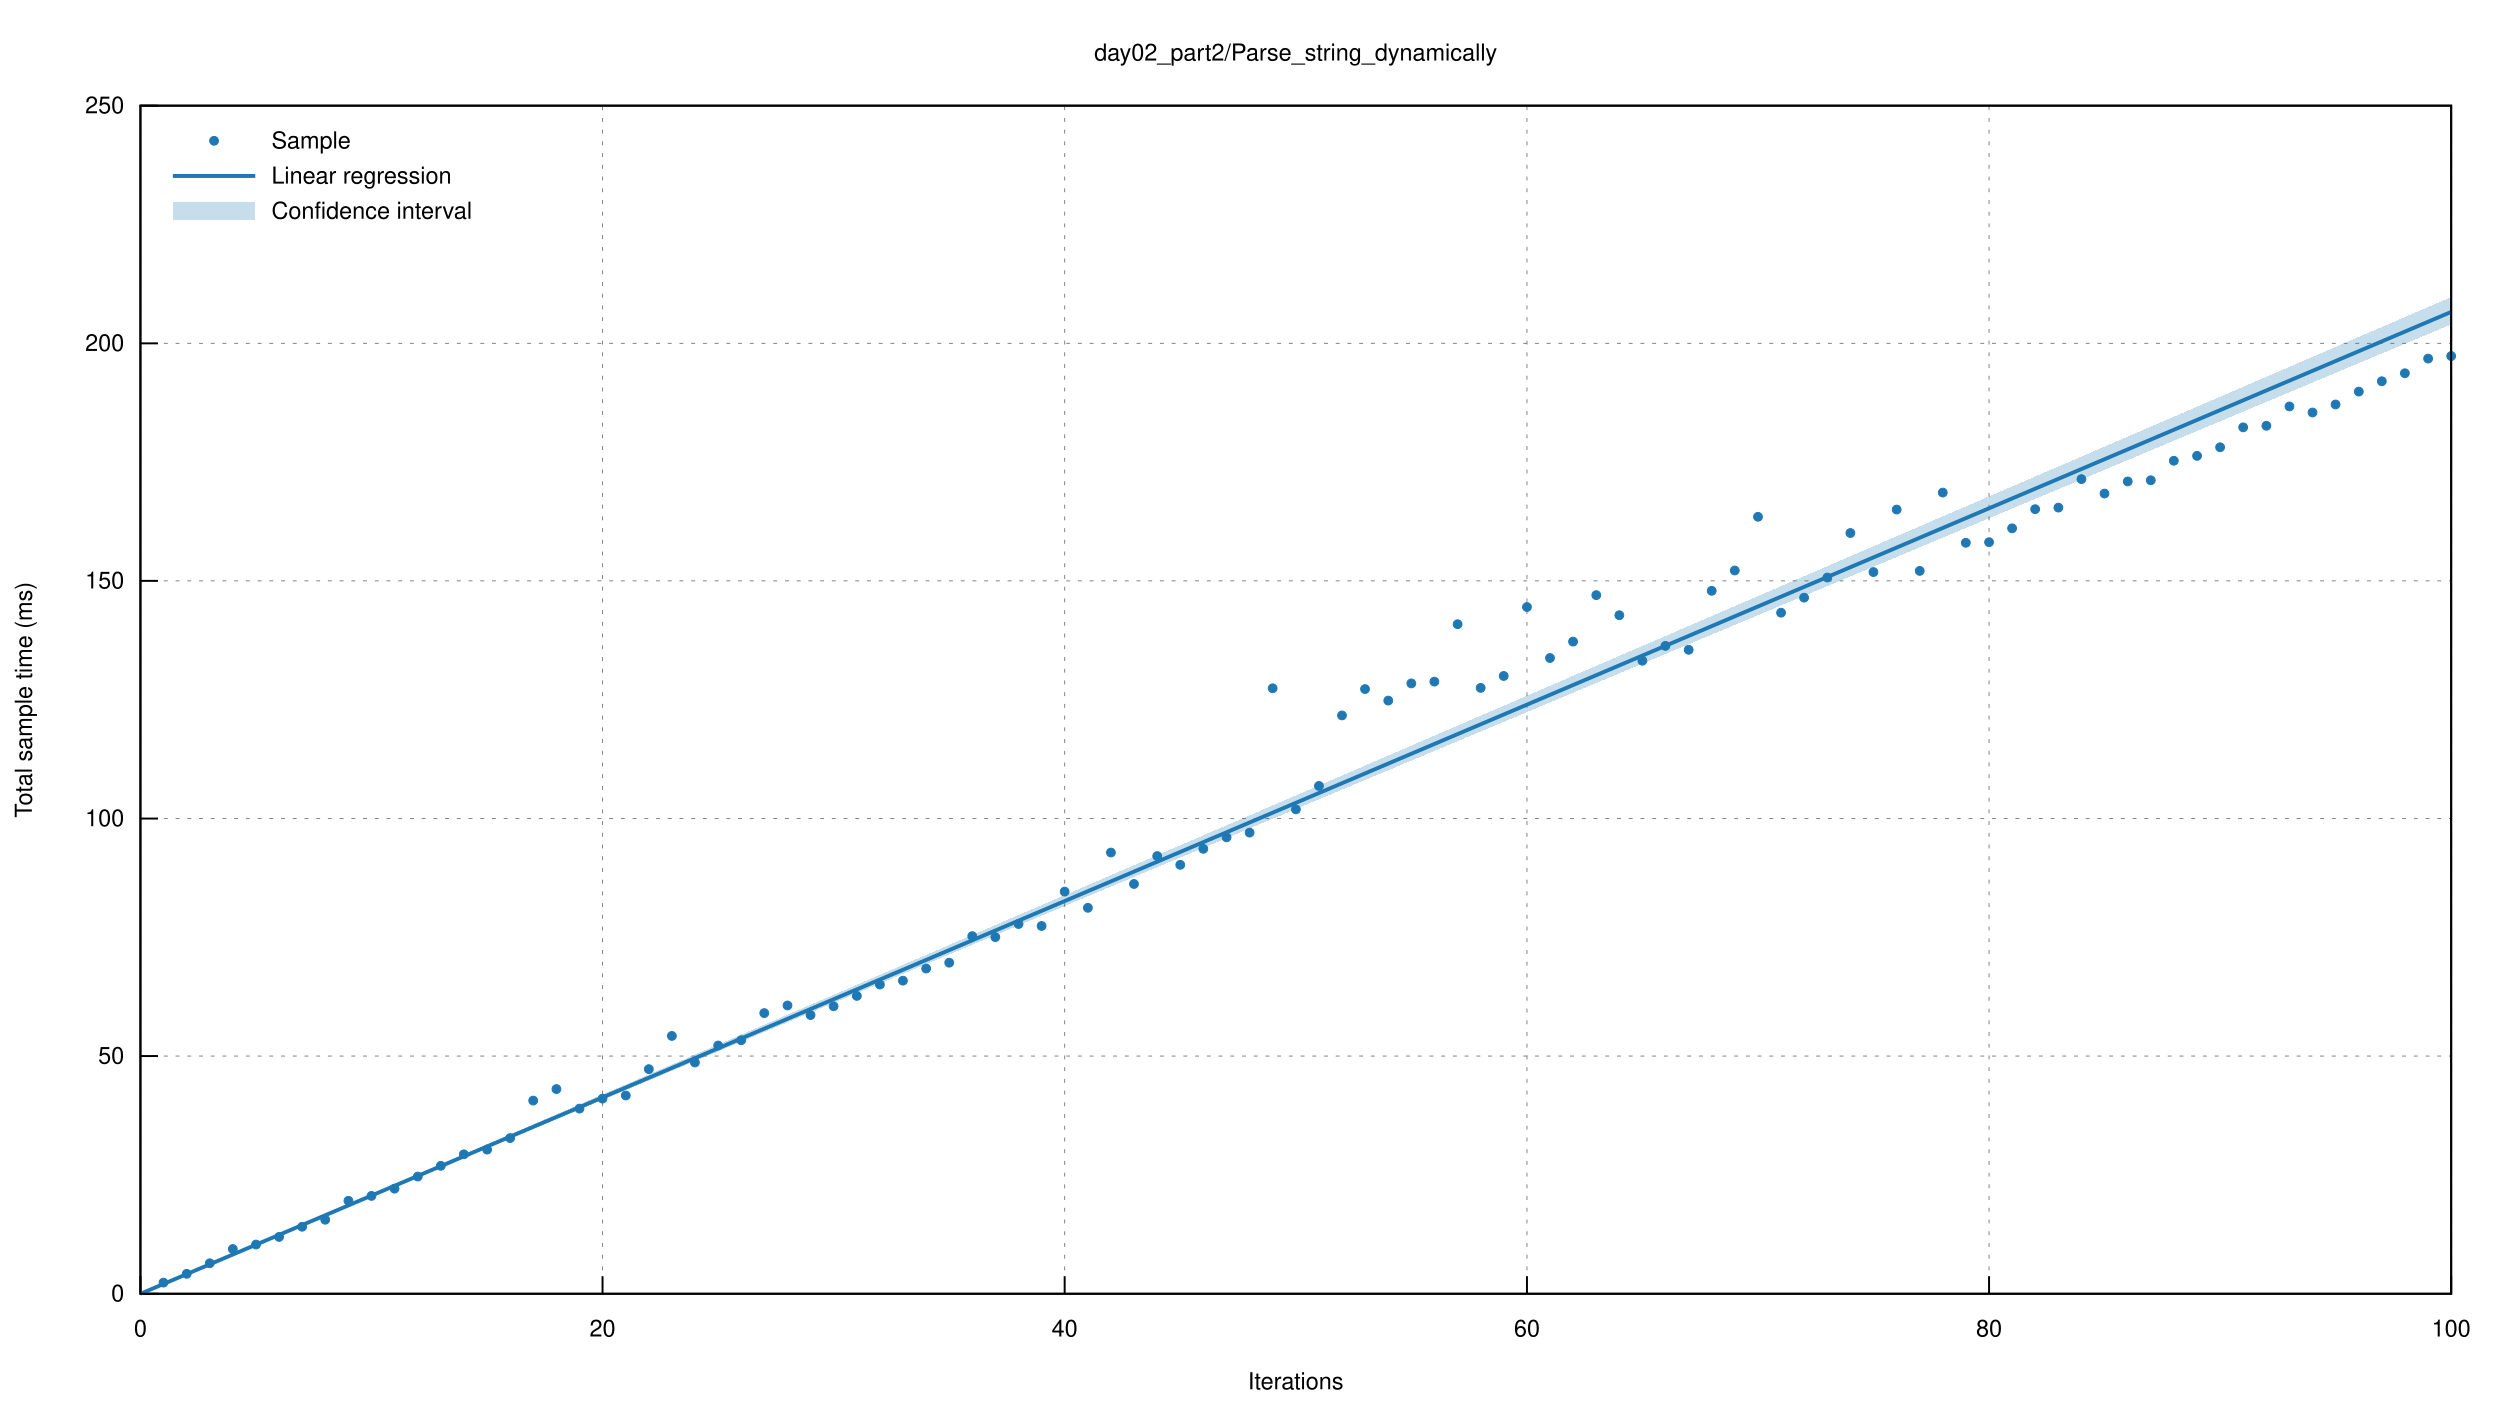
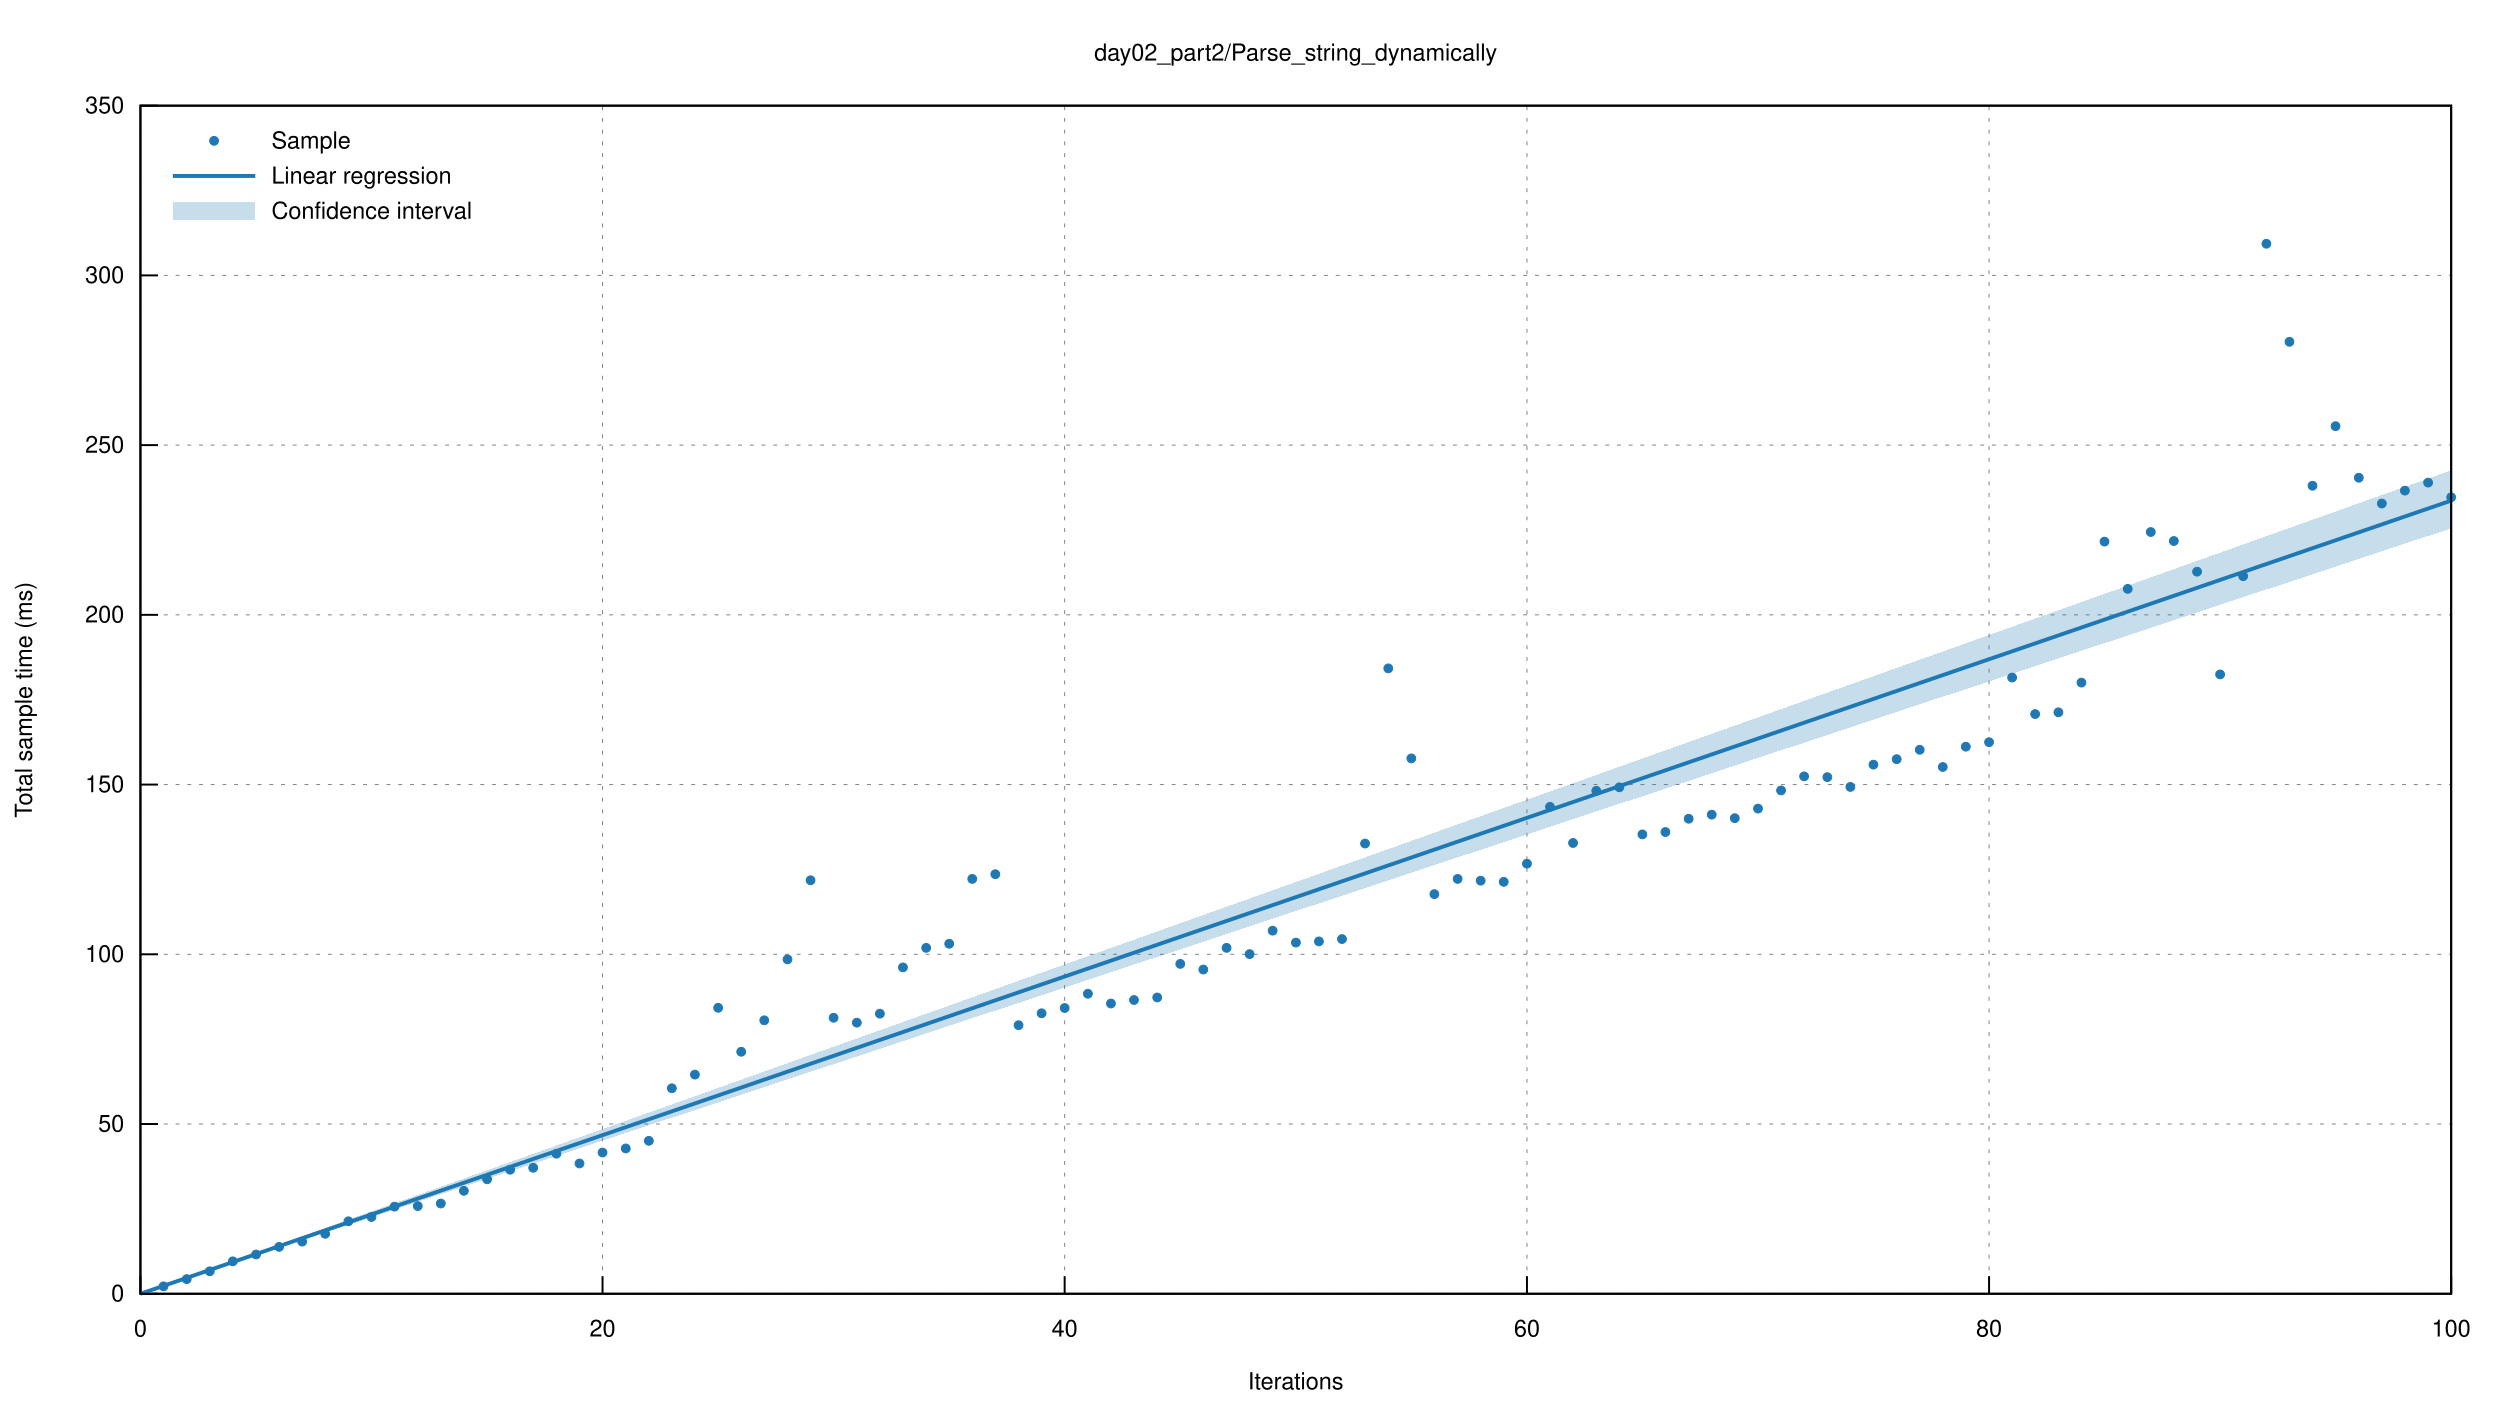
<svg xmlns="http://www.w3.org/2000/svg" xmlns:xlink="http://www.w3.org/1999/xlink" viewBox="0 0 1280 720">
  <g id="gnuplot_canvas">
    <rect x="0" y="0" width="1280" height="720" fill="none" />
    <defs>
      <circle id="gpDot" r="0.5" stroke-width="0.5" stroke="currentColor" />
      <path id="gpPt0" stroke-width="0.222" stroke="currentColor" d="M-1,0 h2 M0,-1 v2" />
      <path id="gpPt1" stroke-width="0.222" stroke="currentColor" d="M-1,-1 L1,1 M1,-1 L-1,1" />
      <path id="gpPt2" stroke-width="0.222" stroke="currentColor" d="M-1,0 L1,0 M0,-1 L0,1 M-1,-1 L1,1 M-1,1 L1,-1" />
      <rect id="gpPt3" stroke-width="0.222" stroke="currentColor" x="-1" y="-1" width="2" height="2" />
      <rect id="gpPt4" stroke-width="0.222" stroke="currentColor" fill="currentColor" x="-1" y="-1" width="2" height="2" />
      <circle id="gpPt5" stroke-width="0.222" stroke="currentColor" cx="0" cy="0" r="1" />
      <use xlink:href="#gpPt5" id="gpPt6" fill="currentColor" stroke="none" />
      <path id="gpPt7" stroke-width="0.222" stroke="currentColor" d="M0,-1.33 L-1.33,0.67 L1.33,0.67 z" />
      <use xlink:href="#gpPt7" id="gpPt8" fill="currentColor" stroke="none" />
      <use xlink:href="#gpPt7" id="gpPt9" stroke="currentColor" transform="rotate(180)" />
      <use xlink:href="#gpPt9" id="gpPt10" fill="currentColor" stroke="none" />
      <use xlink:href="#gpPt3" id="gpPt11" stroke="currentColor" transform="rotate(45)" />
      <use xlink:href="#gpPt11" id="gpPt12" fill="currentColor" stroke="none" />
      <path id="gpPt13" stroke-width="0.222" stroke="currentColor" d="M0,1.330 L1.265,0.411 L0.782,-1.067 L-0.782,-1.076 L-1.265,0.411 z" />
      <use xlink:href="#gpPt13" id="gpPt14" fill="currentColor" stroke="none" />
      <filter id="textbox" filterUnits="objectBoundingBox" x="0" y="0" height="1" width="1">
        <feFlood flood-color="white" flood-opacity="1" result="bgnd" />
        <feComposite in="SourceGraphic" in2="bgnd" operator="atop" />
      </filter>
      <filter id="greybox" filterUnits="objectBoundingBox" x="0" y="0" height="1" width="1">
        <feFlood flood-color="lightgrey" flood-opacity="1" result="grey" />
        <feComposite in="SourceGraphic" in2="grey" operator="atop" />
      </filter>
    </defs>
    <g fill="none" color="white" stroke="currentColor" stroke-width="1.00" stroke-linecap="butt" stroke-linejoin="miter">
</g>
    <g fill="none" color="black" stroke="currentColor" stroke-width="1.00" stroke-linecap="butt" stroke-linejoin="miter">
</g>
    <g fill="none" color="black" stroke="black" stroke-width="0.50" stroke-linecap="butt" stroke-linejoin="miter">
</g>
    <g fill="none" color="gray" stroke="currentColor" stroke-width="0.50" stroke-linecap="butt" stroke-linejoin="miter">
      <path stroke="gray" stroke-dasharray="2,4" class="gridline" d="M71.9,662.4 L1255.0,662.4  " />
    </g>
    <g fill="none" color="gray" stroke="gray" stroke-width="1.00" stroke-linecap="butt" stroke-linejoin="miter">
</g>
    <g fill="none" color="black" stroke="currentColor" stroke-width="1.00" stroke-linecap="butt" stroke-linejoin="miter">
      <path stroke="black" d="M71.9,662.4 L80.9,662.4  " />
      <g transform="translate(63.6,666.3)" stroke="none" fill="black" font-family="Helvetica" font-size="12.00" text-anchor="end">
        <text>
          <tspan font-family="Helvetica"> 0</tspan>
        </text>
      </g>
    </g>
    <g fill="none" color="black" stroke="currentColor" stroke-width="1.00" stroke-linecap="butt" stroke-linejoin="miter">
</g>
    <g fill="none" color="black" stroke="black" stroke-width="0.50" stroke-linecap="butt" stroke-linejoin="miter">
</g>
    <g fill="none" color="gray" stroke="currentColor" stroke-width="0.50" stroke-linecap="butt" stroke-linejoin="miter">
-       <path stroke="gray" stroke-dasharray="2,4" class="gridline" d="M71.9,540.7 L1255.0,540.7  " />
-     </g>
-     <g fill="none" color="gray" stroke="gray" stroke-width="1.00" stroke-linecap="butt" stroke-linejoin="miter">
- </g>
-     <g fill="none" color="black" stroke="currentColor" stroke-width="1.00" stroke-linecap="butt" stroke-linejoin="miter">
-       <path stroke="black" d="M71.9,540.7 L80.9,540.7  " />
-       <g transform="translate(63.6,544.6)" stroke="none" fill="black" font-family="Helvetica" font-size="12.00" text-anchor="end">
+       <path stroke="gray" stroke-dasharray="2,4" class="gridline" d="M71.9,575.5 L1255.0,575.5  " />
+     </g>
+     <g fill="none" color="gray" stroke="gray" stroke-width="1.00" stroke-linecap="butt" stroke-linejoin="miter">
+ </g>
+     <g fill="none" color="black" stroke="currentColor" stroke-width="1.00" stroke-linecap="butt" stroke-linejoin="miter">
+       <path stroke="black" d="M71.9,575.5 L80.9,575.5  " />
+       <g transform="translate(63.6,579.4)" stroke="none" fill="black" font-family="Helvetica" font-size="12.00" text-anchor="end">
        <text>
          <tspan font-family="Helvetica"> 50</tspan>
        </text>
      </g>
    </g>
    <g fill="none" color="black" stroke="currentColor" stroke-width="1.00" stroke-linecap="butt" stroke-linejoin="miter">
</g>
    <g fill="none" color="black" stroke="black" stroke-width="0.50" stroke-linecap="butt" stroke-linejoin="miter">
</g>
    <g fill="none" color="gray" stroke="currentColor" stroke-width="0.50" stroke-linecap="butt" stroke-linejoin="miter">
-       <path stroke="gray" stroke-dasharray="2,4" class="gridline" d="M71.9,419.1 L1255.0,419.1  " />
-     </g>
-     <g fill="none" color="gray" stroke="gray" stroke-width="1.00" stroke-linecap="butt" stroke-linejoin="miter">
- </g>
-     <g fill="none" color="black" stroke="currentColor" stroke-width="1.00" stroke-linecap="butt" stroke-linejoin="miter">
-       <path stroke="black" d="M71.9,419.1 L80.9,419.1  " />
-       <g transform="translate(63.6,423.0)" stroke="none" fill="black" font-family="Helvetica" font-size="12.00" text-anchor="end">
+       <path stroke="gray" stroke-dasharray="2,4" class="gridline" d="M71.9,488.6 L1255.0,488.6  " />
+     </g>
+     <g fill="none" color="gray" stroke="gray" stroke-width="1.00" stroke-linecap="butt" stroke-linejoin="miter">
+ </g>
+     <g fill="none" color="black" stroke="currentColor" stroke-width="1.00" stroke-linecap="butt" stroke-linejoin="miter">
+       <path stroke="black" d="M71.9,488.6 L80.9,488.6  " />
+       <g transform="translate(63.6,492.5)" stroke="none" fill="black" font-family="Helvetica" font-size="12.00" text-anchor="end">
        <text>
          <tspan font-family="Helvetica"> 100</tspan>
        </text>
      </g>
    </g>
    <g fill="none" color="black" stroke="currentColor" stroke-width="1.00" stroke-linecap="butt" stroke-linejoin="miter">
</g>
    <g fill="none" color="black" stroke="black" stroke-width="0.50" stroke-linecap="butt" stroke-linejoin="miter">
</g>
    <g fill="none" color="gray" stroke="currentColor" stroke-width="0.50" stroke-linecap="butt" stroke-linejoin="miter">
-       <path stroke="gray" stroke-dasharray="2,4" class="gridline" d="M71.9,297.4 L1255.0,297.4  " />
-     </g>
-     <g fill="none" color="gray" stroke="gray" stroke-width="1.00" stroke-linecap="butt" stroke-linejoin="miter">
- </g>
-     <g fill="none" color="black" stroke="currentColor" stroke-width="1.00" stroke-linecap="butt" stroke-linejoin="miter">
-       <path stroke="black" d="M71.9,297.4 L80.9,297.4  " />
-       <g transform="translate(63.6,301.3)" stroke="none" fill="black" font-family="Helvetica" font-size="12.00" text-anchor="end">
+       <path stroke="gray" stroke-dasharray="2,4" class="gridline" d="M71.9,401.7 L1255.0,401.7  " />
+     </g>
+     <g fill="none" color="gray" stroke="gray" stroke-width="1.00" stroke-linecap="butt" stroke-linejoin="miter">
+ </g>
+     <g fill="none" color="black" stroke="currentColor" stroke-width="1.00" stroke-linecap="butt" stroke-linejoin="miter">
+       <path stroke="black" d="M71.9,401.7 L80.9,401.7  " />
+       <g transform="translate(63.6,405.6)" stroke="none" fill="black" font-family="Helvetica" font-size="12.00" text-anchor="end">
        <text>
          <tspan font-family="Helvetica"> 150</tspan>
        </text>
      </g>
    </g>
    <g fill="none" color="black" stroke="currentColor" stroke-width="1.00" stroke-linecap="butt" stroke-linejoin="miter">
</g>
    <g fill="none" color="black" stroke="black" stroke-width="0.50" stroke-linecap="butt" stroke-linejoin="miter">
</g>
    <g fill="none" color="gray" stroke="currentColor" stroke-width="0.50" stroke-linecap="butt" stroke-linejoin="miter">
-       <path stroke="gray" stroke-dasharray="2,4" class="gridline" d="M71.9,175.8 L1255.0,175.8  " />
-     </g>
-     <g fill="none" color="gray" stroke="gray" stroke-width="1.00" stroke-linecap="butt" stroke-linejoin="miter">
- </g>
-     <g fill="none" color="black" stroke="currentColor" stroke-width="1.00" stroke-linecap="butt" stroke-linejoin="miter">
-       <path stroke="black" d="M71.9,175.8 L80.9,175.8  " />
-       <g transform="translate(63.6,179.7)" stroke="none" fill="black" font-family="Helvetica" font-size="12.00" text-anchor="end">
+       <path stroke="gray" stroke-dasharray="2,4" class="gridline" d="M71.9,314.8 L1255.0,314.8  " />
+     </g>
+     <g fill="none" color="gray" stroke="gray" stroke-width="1.00" stroke-linecap="butt" stroke-linejoin="miter">
+ </g>
+     <g fill="none" color="black" stroke="currentColor" stroke-width="1.00" stroke-linecap="butt" stroke-linejoin="miter">
+       <path stroke="black" d="M71.9,314.8 L80.9,314.8  " />
+       <g transform="translate(63.6,318.7)" stroke="none" fill="black" font-family="Helvetica" font-size="12.00" text-anchor="end">
        <text>
          <tspan font-family="Helvetica"> 200</tspan>
+         </text>
+       </g>
+     </g>
+     <g fill="none" color="black" stroke="currentColor" stroke-width="1.00" stroke-linecap="butt" stroke-linejoin="miter">
+ </g>
+     <g fill="none" color="black" stroke="black" stroke-width="0.50" stroke-linecap="butt" stroke-linejoin="miter">
+ </g>
+     <g fill="none" color="gray" stroke="currentColor" stroke-width="0.50" stroke-linecap="butt" stroke-linejoin="miter">
+       <path stroke="gray" stroke-dasharray="2,4" class="gridline" d="M71.9,227.9 L1255.0,227.9  " />
+     </g>
+     <g fill="none" color="gray" stroke="gray" stroke-width="1.00" stroke-linecap="butt" stroke-linejoin="miter">
+ </g>
+     <g fill="none" color="black" stroke="currentColor" stroke-width="1.00" stroke-linecap="butt" stroke-linejoin="miter">
+       <path stroke="black" d="M71.9,227.9 L80.9,227.9  " />
+       <g transform="translate(63.6,231.8)" stroke="none" fill="black" font-family="Helvetica" font-size="12.00" text-anchor="end">
+         <text>
+           <tspan font-family="Helvetica"> 250</tspan>
+         </text>
+       </g>
+     </g>
+     <g fill="none" color="black" stroke="currentColor" stroke-width="1.00" stroke-linecap="butt" stroke-linejoin="miter">
+ </g>
+     <g fill="none" color="black" stroke="black" stroke-width="0.50" stroke-linecap="butt" stroke-linejoin="miter">
+ </g>
+     <g fill="none" color="gray" stroke="currentColor" stroke-width="0.50" stroke-linecap="butt" stroke-linejoin="miter">
+       <path stroke="gray" stroke-dasharray="2,4" class="gridline" d="M71.9,141.0 L1255.0,141.0  " />
+     </g>
+     <g fill="none" color="gray" stroke="gray" stroke-width="1.00" stroke-linecap="butt" stroke-linejoin="miter">
+ </g>
+     <g fill="none" color="black" stroke="currentColor" stroke-width="1.00" stroke-linecap="butt" stroke-linejoin="miter">
+       <path stroke="black" d="M71.9,141.0 L80.9,141.0  " />
+       <g transform="translate(63.6,144.9)" stroke="none" fill="black" font-family="Helvetica" font-size="12.00" text-anchor="end">
+         <text>
+           <tspan font-family="Helvetica"> 300</tspan>
        </text>
      </g>
    </g>
    <g fill="none" color="black" stroke="currentColor" stroke-width="1.00" stroke-linecap="butt" stroke-linejoin="miter">
</g>
    <g fill="none" color="black" stroke="black" stroke-width="0.50" stroke-linecap="butt" stroke-linejoin="miter">
</g>
    <g fill="none" color="gray" stroke="currentColor" stroke-width="0.50" stroke-linecap="butt" stroke-linejoin="miter">
      <path stroke="gray" stroke-dasharray="2,4" class="gridline" d="M71.9,54.1 L1255.0,54.1  " />
    </g>
    <g fill="none" color="gray" stroke="gray" stroke-width="1.00" stroke-linecap="butt" stroke-linejoin="miter">
</g>
    <g fill="none" color="black" stroke="currentColor" stroke-width="1.00" stroke-linecap="butt" stroke-linejoin="miter">
      <path stroke="black" d="M71.9,54.1 L80.9,54.1  " />
      <g transform="translate(63.6,58.0)" stroke="none" fill="black" font-family="Helvetica" font-size="12.00" text-anchor="end">
        <text>
-           <tspan font-family="Helvetica"> 250</tspan>
+           <tspan font-family="Helvetica"> 350</tspan>
        </text>
      </g>
    </g>
    <g fill="none" color="black" stroke="currentColor" stroke-width="1.00" stroke-linecap="butt" stroke-linejoin="miter">
</g>
    <g fill="none" color="black" stroke="black" stroke-width="0.50" stroke-linecap="butt" stroke-linejoin="miter">
</g>
    <g fill="none" color="gray" stroke="currentColor" stroke-width="0.50" stroke-linecap="butt" stroke-linejoin="miter">
      <path stroke="gray" stroke-dasharray="2,4" class="gridline" d="M71.9,662.4 L71.9,54.1  " />
    </g>
    <g fill="none" color="gray" stroke="gray" stroke-width="1.00" stroke-linecap="butt" stroke-linejoin="miter">
</g>
    <g fill="none" color="black" stroke="currentColor" stroke-width="1.00" stroke-linecap="butt" stroke-linejoin="miter">
      <path stroke="black" d="M71.9,662.4 L71.9,653.4  " />
      <g transform="translate(71.9,684.3)" stroke="none" fill="black" font-family="Helvetica" font-size="12.00" text-anchor="middle">
        <text>
          <tspan font-family="Helvetica"> 0</tspan>
        </text>
      </g>
    </g>
    <g fill="none" color="black" stroke="currentColor" stroke-width="1.00" stroke-linecap="butt" stroke-linejoin="miter">
</g>
    <g fill="none" color="black" stroke="black" stroke-width="0.50" stroke-linecap="butt" stroke-linejoin="miter">
</g>
    <g fill="none" color="gray" stroke="currentColor" stroke-width="0.50" stroke-linecap="butt" stroke-linejoin="miter">
      <path stroke="gray" stroke-dasharray="2,4" class="gridline" d="M308.5,662.4 L308.5,54.1  " />
    </g>
    <g fill="none" color="gray" stroke="gray" stroke-width="1.00" stroke-linecap="butt" stroke-linejoin="miter">
</g>
    <g fill="none" color="black" stroke="currentColor" stroke-width="1.00" stroke-linecap="butt" stroke-linejoin="miter">
      <path stroke="black" d="M308.5,662.4 L308.5,653.4  " />
      <g transform="translate(308.5,684.3)" stroke="none" fill="black" font-family="Helvetica" font-size="12.00" text-anchor="middle">
        <text>
          <tspan font-family="Helvetica"> 20</tspan>
        </text>
      </g>
    </g>
    <g fill="none" color="black" stroke="currentColor" stroke-width="1.00" stroke-linecap="butt" stroke-linejoin="miter">
</g>
    <g fill="none" color="black" stroke="black" stroke-width="0.50" stroke-linecap="butt" stroke-linejoin="miter">
</g>
    <g fill="none" color="gray" stroke="currentColor" stroke-width="0.50" stroke-linecap="butt" stroke-linejoin="miter">
      <path stroke="gray" stroke-dasharray="2,4" class="gridline" d="M545.1,662.4 L545.1,54.1  " />
    </g>
    <g fill="none" color="gray" stroke="gray" stroke-width="1.00" stroke-linecap="butt" stroke-linejoin="miter">
</g>
    <g fill="none" color="black" stroke="currentColor" stroke-width="1.00" stroke-linecap="butt" stroke-linejoin="miter">
      <path stroke="black" d="M545.1,662.4 L545.1,653.4  " />
      <g transform="translate(545.1,684.3)" stroke="none" fill="black" font-family="Helvetica" font-size="12.00" text-anchor="middle">
        <text>
          <tspan font-family="Helvetica"> 40</tspan>
        </text>
      </g>
    </g>
    <g fill="none" color="black" stroke="currentColor" stroke-width="1.00" stroke-linecap="butt" stroke-linejoin="miter">
</g>
    <g fill="none" color="black" stroke="black" stroke-width="0.50" stroke-linecap="butt" stroke-linejoin="miter">
</g>
    <g fill="none" color="gray" stroke="currentColor" stroke-width="0.50" stroke-linecap="butt" stroke-linejoin="miter">
      <path stroke="gray" stroke-dasharray="2,4" class="gridline" d="M781.8,662.4 L781.8,54.1  " />
    </g>
    <g fill="none" color="gray" stroke="gray" stroke-width="1.00" stroke-linecap="butt" stroke-linejoin="miter">
</g>
    <g fill="none" color="black" stroke="currentColor" stroke-width="1.00" stroke-linecap="butt" stroke-linejoin="miter">
      <path stroke="black" d="M781.8,662.4 L781.8,653.4  " />
      <g transform="translate(781.8,684.3)" stroke="none" fill="black" font-family="Helvetica" font-size="12.00" text-anchor="middle">
        <text>
          <tspan font-family="Helvetica"> 60</tspan>
        </text>
      </g>
    </g>
    <g fill="none" color="black" stroke="currentColor" stroke-width="1.00" stroke-linecap="butt" stroke-linejoin="miter">
</g>
    <g fill="none" color="black" stroke="black" stroke-width="0.50" stroke-linecap="butt" stroke-linejoin="miter">
</g>
    <g fill="none" color="gray" stroke="currentColor" stroke-width="0.50" stroke-linecap="butt" stroke-linejoin="miter">
      <path stroke="gray" stroke-dasharray="2,4" class="gridline" d="M1018.4,662.4 L1018.4,54.1  " />
    </g>
    <g fill="none" color="gray" stroke="gray" stroke-width="1.00" stroke-linecap="butt" stroke-linejoin="miter">
</g>
    <g fill="none" color="black" stroke="currentColor" stroke-width="1.00" stroke-linecap="butt" stroke-linejoin="miter">
      <path stroke="black" d="M1018.4,662.4 L1018.4,653.4  " />
      <g transform="translate(1018.4,684.3)" stroke="none" fill="black" font-family="Helvetica" font-size="12.00" text-anchor="middle">
        <text>
          <tspan font-family="Helvetica"> 80</tspan>
        </text>
      </g>
    </g>
    <g fill="none" color="black" stroke="currentColor" stroke-width="1.00" stroke-linecap="butt" stroke-linejoin="miter">
</g>
    <g fill="none" color="black" stroke="black" stroke-width="0.50" stroke-linecap="butt" stroke-linejoin="miter">
</g>
    <g fill="none" color="gray" stroke="currentColor" stroke-width="0.50" stroke-linecap="butt" stroke-linejoin="miter">
      <path stroke="gray" stroke-dasharray="2,4" class="gridline" d="M1255.0,662.4 L1255.0,54.1  " />
    </g>
    <g fill="none" color="gray" stroke="gray" stroke-width="1.00" stroke-linecap="butt" stroke-linejoin="miter">
</g>
    <g fill="none" color="black" stroke="currentColor" stroke-width="1.00" stroke-linecap="butt" stroke-linejoin="miter">
      <path stroke="black" d="M1255.0,662.4 L1255.0,653.4  " />
      <g transform="translate(1255.0,684.3)" stroke="none" fill="black" font-family="Helvetica" font-size="12.00" text-anchor="middle">
        <text>
          <tspan font-family="Helvetica"> 100</tspan>
        </text>
      </g>
    </g>
    <g fill="none" color="black" stroke="currentColor" stroke-width="1.00" stroke-linecap="butt" stroke-linejoin="miter">
</g>
    <g fill="none" color="black" stroke="currentColor" stroke-width="1.00" stroke-linecap="butt" stroke-linejoin="miter">
      <path stroke="black" d="M71.9,54.1 L71.9,662.4 L1255.0,662.4 L1255.0,54.1 L71.9,54.1 Z  " />
    </g>
    <g fill="none" color="black" stroke="currentColor" stroke-width="1.00" stroke-linecap="butt" stroke-linejoin="miter">
      <g transform="translate(16.3,358.3) rotate(270)" stroke="none" fill="black" font-family="Helvetica" font-size="12.00" text-anchor="middle">
        <text>
          <tspan font-family="Helvetica">Total sample time (ms)</tspan>
        </text>
      </g>
    </g>
    <g fill="none" color="black" stroke="currentColor" stroke-width="1.00" stroke-linecap="butt" stroke-linejoin="miter">
      <g transform="translate(663.4,711.3)" stroke="none" fill="black" font-family="Helvetica" font-size="12.00" text-anchor="middle">
        <text>
          <tspan font-family="Helvetica">Iterations</tspan>
        </text>
      </g>
    </g>
    <g fill="none" color="black" stroke="currentColor" stroke-width="1.00" stroke-linecap="butt" stroke-linejoin="miter">
      <g transform="translate(663.4,31.0)" stroke="none" fill="black" font-family="Helvetica" font-size="12.00" text-anchor="middle">
        <text>
          <tspan font-family="Helvetica">day02_part2/Parse_string_dynamically</tspan>
        </text>
      </g>
    </g>
    <g id="gnuplot_plot_1">
      <g fill="none" color="black" stroke="currentColor" stroke-width="1.00" stroke-linecap="butt" stroke-linejoin="miter">
        <g transform="translate(139.0,76.0)" stroke="none" fill="black" font-family="Helvetica" font-size="12.00" text-anchor="start">
          <text>
            <tspan font-family="Helvetica">Sample</tspan>
          </text>
        </g>
      </g>
      <g fill="none" color="black" stroke="currentColor" stroke-width="1.00" stroke-linecap="butt" stroke-linejoin="miter">
-         <use xlink:href="#gpPt6" transform="translate(83.7,656.7) scale(2.25)" color="rgb( 31, 120, 180)" />
-         <use xlink:href="#gpPt6" transform="translate(95.6,652.2) scale(2.25)" color="rgb( 31, 120, 180)" />
-         <use xlink:href="#gpPt6" transform="translate(107.4,646.8) scale(2.25)" color="rgb( 31, 120, 180)" />
-         <use xlink:href="#gpPt6" transform="translate(119.2,639.5) scale(2.25)" color="rgb( 31, 120, 180)" />
-         <use xlink:href="#gpPt6" transform="translate(131.1,637.2) scale(2.25)" color="rgb( 31, 120, 180)" />
-         <use xlink:href="#gpPt6" transform="translate(142.9,633.3) scale(2.25)" color="rgb( 31, 120, 180)" />
-         <use xlink:href="#gpPt6" transform="translate(154.7,628.1) scale(2.25)" color="rgb( 31, 120, 180)" />
-         <use xlink:href="#gpPt6" transform="translate(166.5,624.5) scale(2.25)" color="rgb( 31, 120, 180)" />
-         <use xlink:href="#gpPt6" transform="translate(178.4,614.8) scale(2.25)" color="rgb( 31, 120, 180)" />
-         <use xlink:href="#gpPt6" transform="translate(190.2,612.3) scale(2.25)" color="rgb( 31, 120, 180)" />
-         <use xlink:href="#gpPt6" transform="translate(202.0,608.6) scale(2.25)" color="rgb( 31, 120, 180)" />
-         <use xlink:href="#gpPt6" transform="translate(213.9,602.4) scale(2.25)" color="rgb( 31, 120, 180)" />
-         <use xlink:href="#gpPt6" transform="translate(225.7,596.9) scale(2.25)" color="rgb( 31, 120, 180)" />
-         <use xlink:href="#gpPt6" transform="translate(237.5,591.0) scale(2.25)" color="rgb( 31, 120, 180)" />
-         <use xlink:href="#gpPt6" transform="translate(249.4,588.6) scale(2.25)" color="rgb( 31, 120, 180)" />
-         <use xlink:href="#gpPt6" transform="translate(261.2,582.7) scale(2.25)" color="rgb( 31, 120, 180)" />
-         <use xlink:href="#gpPt6" transform="translate(273.0,563.5) scale(2.25)" color="rgb( 31, 120, 180)" />
-         <use xlink:href="#gpPt6" transform="translate(284.9,557.6) scale(2.25)" color="rgb( 31, 120, 180)" />
-         <use xlink:href="#gpPt6" transform="translate(296.7,567.6) scale(2.25)" color="rgb( 31, 120, 180)" />
-         <use xlink:href="#gpPt6" transform="translate(308.5,562.5) scale(2.25)" color="rgb( 31, 120, 180)" />
-         <use xlink:href="#gpPt6" transform="translate(320.4,560.9) scale(2.25)" color="rgb( 31, 120, 180)" />
-         <use xlink:href="#gpPt6" transform="translate(332.2,547.4) scale(2.25)" color="rgb( 31, 120, 180)" />
-         <use xlink:href="#gpPt6" transform="translate(344.0,530.4) scale(2.25)" color="rgb( 31, 120, 180)" />
-         <use xlink:href="#gpPt6" transform="translate(355.8,544.0) scale(2.25)" color="rgb( 31, 120, 180)" />
-         <use xlink:href="#gpPt6" transform="translate(367.7,535.3) scale(2.25)" color="rgb( 31, 120, 180)" />
-         <use xlink:href="#gpPt6" transform="translate(379.5,532.6) scale(2.25)" color="rgb( 31, 120, 180)" />
-         <use xlink:href="#gpPt6" transform="translate(391.3,518.7) scale(2.25)" color="rgb( 31, 120, 180)" />
-         <use xlink:href="#gpPt6" transform="translate(403.2,514.8) scale(2.25)" color="rgb( 31, 120, 180)" />
-         <use xlink:href="#gpPt6" transform="translate(415.0,519.7) scale(2.25)" color="rgb( 31, 120, 180)" />
-         <use xlink:href="#gpPt6" transform="translate(426.8,515.2) scale(2.25)" color="rgb( 31, 120, 180)" />
-         <use xlink:href="#gpPt6" transform="translate(438.7,509.9) scale(2.25)" color="rgb( 31, 120, 180)" />
-         <use xlink:href="#gpPt6" transform="translate(450.5,504.1) scale(2.25)" color="rgb( 31, 120, 180)" />
-         <use xlink:href="#gpPt6" transform="translate(462.3,502.1) scale(2.25)" color="rgb( 31, 120, 180)" />
-         <use xlink:href="#gpPt6" transform="translate(474.2,495.9) scale(2.25)" color="rgb( 31, 120, 180)" />
-         <use xlink:href="#gpPt6" transform="translate(486.0,492.9) scale(2.25)" color="rgb( 31, 120, 180)" />
-         <use xlink:href="#gpPt6" transform="translate(497.8,479.3) scale(2.25)" color="rgb( 31, 120, 180)" />
-         <use xlink:href="#gpPt6" transform="translate(509.6,479.8) scale(2.25)" color="rgb( 31, 120, 180)" />
-         <use xlink:href="#gpPt6" transform="translate(521.5,473.1) scale(2.25)" color="rgb( 31, 120, 180)" />
-         <use xlink:href="#gpPt6" transform="translate(533.3,474.1) scale(2.25)" color="rgb( 31, 120, 180)" />
-         <use xlink:href="#gpPt6" transform="translate(545.1,456.5) scale(2.25)" color="rgb( 31, 120, 180)" />
-         <use xlink:href="#gpPt6" transform="translate(557.0,464.8) scale(2.25)" color="rgb( 31, 120, 180)" />
-         <use xlink:href="#gpPt6" transform="translate(568.8,436.5) scale(2.25)" color="rgb( 31, 120, 180)" />
-         <use xlink:href="#gpPt6" transform="translate(580.6,452.6) scale(2.25)" color="rgb( 31, 120, 180)" />
-         <use xlink:href="#gpPt6" transform="translate(592.5,438.3) scale(2.25)" color="rgb( 31, 120, 180)" />
-         <use xlink:href="#gpPt6" transform="translate(604.3,442.8) scale(2.25)" color="rgb( 31, 120, 180)" />
-         <use xlink:href="#gpPt6" transform="translate(616.1,434.6) scale(2.25)" color="rgb( 31, 120, 180)" />
-         <use xlink:href="#gpPt6" transform="translate(628.0,428.7) scale(2.25)" color="rgb( 31, 120, 180)" />
-         <use xlink:href="#gpPt6" transform="translate(639.8,426.3) scale(2.25)" color="rgb( 31, 120, 180)" />
-         <use xlink:href="#gpPt6" transform="translate(651.6,352.4) scale(2.25)" color="rgb( 31, 120, 180)" />
-         <use xlink:href="#gpPt6" transform="translate(663.5,414.4) scale(2.25)" color="rgb( 31, 120, 180)" />
-         <use xlink:href="#gpPt6" transform="translate(675.3,402.4) scale(2.25)" color="rgb( 31, 120, 180)" />
-         <use xlink:href="#gpPt6" transform="translate(687.1,366.3) scale(2.25)" color="rgb( 31, 120, 180)" />
-         <use xlink:href="#gpPt6" transform="translate(698.9,352.8) scale(2.25)" color="rgb( 31, 120, 180)" />
-         <use xlink:href="#gpPt6" transform="translate(710.8,358.7) scale(2.25)" color="rgb( 31, 120, 180)" />
-         <use xlink:href="#gpPt6" transform="translate(722.6,349.9) scale(2.25)" color="rgb( 31, 120, 180)" />
-         <use xlink:href="#gpPt6" transform="translate(734.4,349.0) scale(2.25)" color="rgb( 31, 120, 180)" />
-         <use xlink:href="#gpPt6" transform="translate(746.3,319.6) scale(2.25)" color="rgb( 31, 120, 180)" />
-         <use xlink:href="#gpPt6" transform="translate(758.1,352.2) scale(2.25)" color="rgb( 31, 120, 180)" />
-         <use xlink:href="#gpPt6" transform="translate(769.9,346.1) scale(2.25)" color="rgb( 31, 120, 180)" />
-         <use xlink:href="#gpPt6" transform="translate(781.8,310.8) scale(2.25)" color="rgb( 31, 120, 180)" />
-         <use xlink:href="#gpPt6" transform="translate(793.6,336.9) scale(2.25)" color="rgb( 31, 120, 180)" />
-         <use xlink:href="#gpPt6" transform="translate(805.4,328.5) scale(2.25)" color="rgb( 31, 120, 180)" />
-         <use xlink:href="#gpPt6" transform="translate(817.3,304.7) scale(2.25)" color="rgb( 31, 120, 180)" />
-         <use xlink:href="#gpPt6" transform="translate(829.1,315.0) scale(2.25)" color="rgb( 31, 120, 180)" />
-         <use xlink:href="#gpPt6" transform="translate(840.9,338.3) scale(2.25)" color="rgb( 31, 120, 180)" />
-         <use xlink:href="#gpPt6" transform="translate(852.7,330.7) scale(2.25)" color="rgb( 31, 120, 180)" />
-         <use xlink:href="#gpPt6" transform="translate(864.6,332.7) scale(2.25)" color="rgb( 31, 120, 180)" />
-         <use xlink:href="#gpPt6" transform="translate(876.4,302.5) scale(2.25)" color="rgb( 31, 120, 180)" />
-         <use xlink:href="#gpPt6" transform="translate(888.2,292.1) scale(2.25)" color="rgb( 31, 120, 180)" />
-         <use xlink:href="#gpPt6" transform="translate(900.1,264.6) scale(2.25)" color="rgb( 31, 120, 180)" />
-         <use xlink:href="#gpPt6" transform="translate(911.9,313.7) scale(2.25)" color="rgb( 31, 120, 180)" />
-         <use xlink:href="#gpPt6" transform="translate(923.7,306.0) scale(2.25)" color="rgb( 31, 120, 180)" />
-         <use xlink:href="#gpPt6" transform="translate(935.6,295.7) scale(2.25)" color="rgb( 31, 120, 180)" />
-         <use xlink:href="#gpPt6" transform="translate(947.4,272.9) scale(2.25)" color="rgb( 31, 120, 180)" />
-         <use xlink:href="#gpPt6" transform="translate(959.2,292.9) scale(2.25)" color="rgb( 31, 120, 180)" />
-         <use xlink:href="#gpPt6" transform="translate(971.1,260.9) scale(2.25)" color="rgb( 31, 120, 180)" />
-         <use xlink:href="#gpPt6" transform="translate(982.9,292.3) scale(2.25)" color="rgb( 31, 120, 180)" />
-         <use xlink:href="#gpPt6" transform="translate(994.7,252.2) scale(2.25)" color="rgb( 31, 120, 180)" />
-         <use xlink:href="#gpPt6" transform="translate(1006.5,277.9) scale(2.25)" color="rgb( 31, 120, 180)" />
-         <use xlink:href="#gpPt6" transform="translate(1018.4,277.6) scale(2.25)" color="rgb( 31, 120, 180)" />
-         <use xlink:href="#gpPt6" transform="translate(1030.2,270.5) scale(2.25)" color="rgb( 31, 120, 180)" />
-         <use xlink:href="#gpPt6" transform="translate(1042.0,260.7) scale(2.25)" color="rgb( 31, 120, 180)" />
-         <use xlink:href="#gpPt6" transform="translate(1053.9,259.9) scale(2.25)" color="rgb( 31, 120, 180)" />
-         <use xlink:href="#gpPt6" transform="translate(1065.7,245.3) scale(2.25)" color="rgb( 31, 120, 180)" />
-         <use xlink:href="#gpPt6" transform="translate(1077.5,252.7) scale(2.25)" color="rgb( 31, 120, 180)" />
-         <use xlink:href="#gpPt6" transform="translate(1089.4,246.5) scale(2.25)" color="rgb( 31, 120, 180)" />
-         <use xlink:href="#gpPt6" transform="translate(1101.2,245.9) scale(2.25)" color="rgb( 31, 120, 180)" />
-         <use xlink:href="#gpPt6" transform="translate(1113.0,235.9) scale(2.25)" color="rgb( 31, 120, 180)" />
-         <use xlink:href="#gpPt6" transform="translate(1124.9,233.4) scale(2.25)" color="rgb( 31, 120, 180)" />
-         <use xlink:href="#gpPt6" transform="translate(1136.7,229.0) scale(2.25)" color="rgb( 31, 120, 180)" />
-         <use xlink:href="#gpPt6" transform="translate(1148.5,218.8) scale(2.25)" color="rgb( 31, 120, 180)" />
-         <use xlink:href="#gpPt6" transform="translate(1160.4,218.0) scale(2.25)" color="rgb( 31, 120, 180)" />
-         <use xlink:href="#gpPt6" transform="translate(1172.2,208.1) scale(2.25)" color="rgb( 31, 120, 180)" />
-         <use xlink:href="#gpPt6" transform="translate(1184.0,211.2) scale(2.25)" color="rgb( 31, 120, 180)" />
-         <use xlink:href="#gpPt6" transform="translate(1195.8,207.1) scale(2.25)" color="rgb( 31, 120, 180)" />
-         <use xlink:href="#gpPt6" transform="translate(1207.7,200.5) scale(2.25)" color="rgb( 31, 120, 180)" />
-         <use xlink:href="#gpPt6" transform="translate(1219.5,195.2) scale(2.25)" color="rgb( 31, 120, 180)" />
-         <use xlink:href="#gpPt6" transform="translate(1231.3,191.1) scale(2.25)" color="rgb( 31, 120, 180)" />
-         <use xlink:href="#gpPt6" transform="translate(1243.2,183.6) scale(2.25)" color="rgb( 31, 120, 180)" />
-         <use xlink:href="#gpPt6" transform="translate(1255.0,182.3) scale(2.25)" color="rgb( 31, 120, 180)" />
+         <use xlink:href="#gpPt6" transform="translate(83.7,658.6) scale(2.25)" color="rgb( 31, 120, 180)" />
+         <use xlink:href="#gpPt6" transform="translate(95.6,654.9) scale(2.25)" color="rgb( 31, 120, 180)" />
+         <use xlink:href="#gpPt6" transform="translate(107.4,650.9) scale(2.25)" color="rgb( 31, 120, 180)" />
+         <use xlink:href="#gpPt6" transform="translate(119.2,645.8) scale(2.25)" color="rgb( 31, 120, 180)" />
+         <use xlink:href="#gpPt6" transform="translate(131.1,642.3) scale(2.25)" color="rgb( 31, 120, 180)" />
+         <use xlink:href="#gpPt6" transform="translate(142.9,638.4) scale(2.25)" color="rgb( 31, 120, 180)" />
+         <use xlink:href="#gpPt6" transform="translate(154.7,635.7) scale(2.25)" color="rgb( 31, 120, 180)" />
+         <use xlink:href="#gpPt6" transform="translate(166.5,631.7) scale(2.25)" color="rgb( 31, 120, 180)" />
+         <use xlink:href="#gpPt6" transform="translate(178.4,625.3) scale(2.25)" color="rgb( 31, 120, 180)" />
+         <use xlink:href="#gpPt6" transform="translate(190.2,623.1) scale(2.25)" color="rgb( 31, 120, 180)" />
+         <use xlink:href="#gpPt6" transform="translate(202.0,617.8) scale(2.25)" color="rgb( 31, 120, 180)" />
+         <use xlink:href="#gpPt6" transform="translate(213.9,617.5) scale(2.25)" color="rgb( 31, 120, 180)" />
+         <use xlink:href="#gpPt6" transform="translate(225.7,616.2) scale(2.25)" color="rgb( 31, 120, 180)" />
+         <use xlink:href="#gpPt6" transform="translate(237.5,609.7) scale(2.25)" color="rgb( 31, 120, 180)" />
+         <use xlink:href="#gpPt6" transform="translate(249.4,603.8) scale(2.25)" color="rgb( 31, 120, 180)" />
+         <use xlink:href="#gpPt6" transform="translate(261.2,598.9) scale(2.25)" color="rgb( 31, 120, 180)" />
+         <use xlink:href="#gpPt6" transform="translate(273.0,597.9) scale(2.25)" color="rgb( 31, 120, 180)" />
+         <use xlink:href="#gpPt6" transform="translate(284.9,590.7) scale(2.25)" color="rgb( 31, 120, 180)" />
+         <use xlink:href="#gpPt6" transform="translate(296.7,595.7) scale(2.25)" color="rgb( 31, 120, 180)" />
+         <use xlink:href="#gpPt6" transform="translate(308.5,590.1) scale(2.25)" color="rgb( 31, 120, 180)" />
+         <use xlink:href="#gpPt6" transform="translate(320.4,588.0) scale(2.25)" color="rgb( 31, 120, 180)" />
+         <use xlink:href="#gpPt6" transform="translate(332.2,584.1) scale(2.25)" color="rgb( 31, 120, 180)" />
+         <use xlink:href="#gpPt6" transform="translate(344.0,557.2) scale(2.25)" color="rgb( 31, 120, 180)" />
+         <use xlink:href="#gpPt6" transform="translate(355.8,550.2) scale(2.25)" color="rgb( 31, 120, 180)" />
+         <use xlink:href="#gpPt6" transform="translate(367.7,516.0) scale(2.25)" color="rgb( 31, 120, 180)" />
+         <use xlink:href="#gpPt6" transform="translate(379.5,538.5) scale(2.25)" color="rgb( 31, 120, 180)" />
+         <use xlink:href="#gpPt6" transform="translate(391.3,522.4) scale(2.25)" color="rgb( 31, 120, 180)" />
+         <use xlink:href="#gpPt6" transform="translate(403.2,491.2) scale(2.25)" color="rgb( 31, 120, 180)" />
+         <use xlink:href="#gpPt6" transform="translate(415.0,450.7) scale(2.25)" color="rgb( 31, 120, 180)" />
+         <use xlink:href="#gpPt6" transform="translate(426.8,521.1) scale(2.25)" color="rgb( 31, 120, 180)" />
+         <use xlink:href="#gpPt6" transform="translate(438.7,523.6) scale(2.25)" color="rgb( 31, 120, 180)" />
+         <use xlink:href="#gpPt6" transform="translate(450.5,519.0) scale(2.25)" color="rgb( 31, 120, 180)" />
+         <use xlink:href="#gpPt6" transform="translate(462.3,495.3) scale(2.25)" color="rgb( 31, 120, 180)" />
+         <use xlink:href="#gpPt6" transform="translate(474.2,485.3) scale(2.25)" color="rgb( 31, 120, 180)" />
+         <use xlink:href="#gpPt6" transform="translate(486.0,483.2) scale(2.25)" color="rgb( 31, 120, 180)" />
+         <use xlink:href="#gpPt6" transform="translate(497.8,450.0) scale(2.25)" color="rgb( 31, 120, 180)" />
+         <use xlink:href="#gpPt6" transform="translate(509.6,447.6) scale(2.25)" color="rgb( 31, 120, 180)" />
+         <use xlink:href="#gpPt6" transform="translate(521.5,524.9) scale(2.25)" color="rgb( 31, 120, 180)" />
+         <use xlink:href="#gpPt6" transform="translate(533.3,518.8) scale(2.25)" color="rgb( 31, 120, 180)" />
+         <use xlink:href="#gpPt6" transform="translate(545.1,516.1) scale(2.25)" color="rgb( 31, 120, 180)" />
+         <use xlink:href="#gpPt6" transform="translate(557.0,508.8) scale(2.25)" color="rgb( 31, 120, 180)" />
+         <use xlink:href="#gpPt6" transform="translate(568.8,513.8) scale(2.25)" color="rgb( 31, 120, 180)" />
+         <use xlink:href="#gpPt6" transform="translate(580.6,512.0) scale(2.25)" color="rgb( 31, 120, 180)" />
+         <use xlink:href="#gpPt6" transform="translate(592.5,510.7) scale(2.25)" color="rgb( 31, 120, 180)" />
+         <use xlink:href="#gpPt6" transform="translate(604.3,493.5) scale(2.25)" color="rgb( 31, 120, 180)" />
+         <use xlink:href="#gpPt6" transform="translate(616.1,496.4) scale(2.25)" color="rgb( 31, 120, 180)" />
+         <use xlink:href="#gpPt6" transform="translate(628.0,485.3) scale(2.25)" color="rgb( 31, 120, 180)" />
+         <use xlink:href="#gpPt6" transform="translate(639.8,488.5) scale(2.25)" color="rgb( 31, 120, 180)" />
+         <use xlink:href="#gpPt6" transform="translate(651.6,476.5) scale(2.25)" color="rgb( 31, 120, 180)" />
+         <use xlink:href="#gpPt6" transform="translate(663.5,482.6) scale(2.25)" color="rgb( 31, 120, 180)" />
+         <use xlink:href="#gpPt6" transform="translate(675.3,482.0) scale(2.25)" color="rgb( 31, 120, 180)" />
+         <use xlink:href="#gpPt6" transform="translate(687.1,480.8) scale(2.25)" color="rgb( 31, 120, 180)" />
+         <use xlink:href="#gpPt6" transform="translate(698.9,431.9) scale(2.25)" color="rgb( 31, 120, 180)" />
+         <use xlink:href="#gpPt6" transform="translate(710.8,342.2) scale(2.25)" color="rgb( 31, 120, 180)" />
+         <use xlink:href="#gpPt6" transform="translate(722.6,388.3) scale(2.25)" color="rgb( 31, 120, 180)" />
+         <use xlink:href="#gpPt6" transform="translate(734.4,457.8) scale(2.25)" color="rgb( 31, 120, 180)" />
+         <use xlink:href="#gpPt6" transform="translate(746.3,450.0) scale(2.25)" color="rgb( 31, 120, 180)" />
+         <use xlink:href="#gpPt6" transform="translate(758.1,450.9) scale(2.25)" color="rgb( 31, 120, 180)" />
+         <use xlink:href="#gpPt6" transform="translate(769.9,451.5) scale(2.25)" color="rgb( 31, 120, 180)" />
+         <use xlink:href="#gpPt6" transform="translate(781.8,442.2) scale(2.25)" color="rgb( 31, 120, 180)" />
+         <use xlink:href="#gpPt6" transform="translate(793.6,413.1) scale(2.25)" color="rgb( 31, 120, 180)" />
+         <use xlink:href="#gpPt6" transform="translate(805.4,431.6) scale(2.25)" color="rgb( 31, 120, 180)" />
+         <use xlink:href="#gpPt6" transform="translate(817.3,404.9) scale(2.25)" color="rgb( 31, 120, 180)" />
+         <use xlink:href="#gpPt6" transform="translate(829.1,403.1) scale(2.25)" color="rgb( 31, 120, 180)" />
+         <use xlink:href="#gpPt6" transform="translate(840.9,427.2) scale(2.25)" color="rgb( 31, 120, 180)" />
+         <use xlink:href="#gpPt6" transform="translate(852.7,426.0) scale(2.25)" color="rgb( 31, 120, 180)" />
+         <use xlink:href="#gpPt6" transform="translate(864.6,419.2) scale(2.25)" color="rgb( 31, 120, 180)" />
+         <use xlink:href="#gpPt6" transform="translate(876.4,417.1) scale(2.25)" color="rgb( 31, 120, 180)" />
+         <use xlink:href="#gpPt6" transform="translate(888.2,418.9) scale(2.25)" color="rgb( 31, 120, 180)" />
+         <use xlink:href="#gpPt6" transform="translate(900.1,414.0) scale(2.25)" color="rgb( 31, 120, 180)" />
+         <use xlink:href="#gpPt6" transform="translate(911.9,404.7) scale(2.25)" color="rgb( 31, 120, 180)" />
+         <use xlink:href="#gpPt6" transform="translate(923.7,397.5) scale(2.25)" color="rgb( 31, 120, 180)" />
+         <use xlink:href="#gpPt6" transform="translate(935.6,397.9) scale(2.25)" color="rgb( 31, 120, 180)" />
+         <use xlink:href="#gpPt6" transform="translate(947.4,402.9) scale(2.25)" color="rgb( 31, 120, 180)" />
+         <use xlink:href="#gpPt6" transform="translate(959.2,391.5) scale(2.25)" color="rgb( 31, 120, 180)" />
+         <use xlink:href="#gpPt6" transform="translate(971.1,388.7) scale(2.25)" color="rgb( 31, 120, 180)" />
+         <use xlink:href="#gpPt6" transform="translate(982.9,383.9) scale(2.25)" color="rgb( 31, 120, 180)" />
+         <use xlink:href="#gpPt6" transform="translate(994.7,392.7) scale(2.25)" color="rgb( 31, 120, 180)" />
+         <use xlink:href="#gpPt6" transform="translate(1006.5,382.3) scale(2.25)" color="rgb( 31, 120, 180)" />
+         <use xlink:href="#gpPt6" transform="translate(1018.4,380.0) scale(2.25)" color="rgb( 31, 120, 180)" />
+         <use xlink:href="#gpPt6" transform="translate(1030.2,346.9) scale(2.25)" color="rgb( 31, 120, 180)" />
+         <use xlink:href="#gpPt6" transform="translate(1042.0,365.6) scale(2.25)" color="rgb( 31, 120, 180)" />
+         <use xlink:href="#gpPt6" transform="translate(1053.9,364.7) scale(2.25)" color="rgb( 31, 120, 180)" />
+         <use xlink:href="#gpPt6" transform="translate(1065.7,349.5) scale(2.25)" color="rgb( 31, 120, 180)" />
+         <use xlink:href="#gpPt6" transform="translate(1077.5,277.3) scale(2.25)" color="rgb( 31, 120, 180)" />
+         <use xlink:href="#gpPt6" transform="translate(1089.4,301.5) scale(2.25)" color="rgb( 31, 120, 180)" />
+         <use xlink:href="#gpPt6" transform="translate(1101.2,272.4) scale(2.25)" color="rgb( 31, 120, 180)" />
+         <use xlink:href="#gpPt6" transform="translate(1113.0,277.0) scale(2.25)" color="rgb( 31, 120, 180)" />
+         <use xlink:href="#gpPt6" transform="translate(1124.9,292.7) scale(2.25)" color="rgb( 31, 120, 180)" />
+         <use xlink:href="#gpPt6" transform="translate(1136.7,345.3) scale(2.25)" color="rgb( 31, 120, 180)" />
+         <use xlink:href="#gpPt6" transform="translate(1148.5,295.0) scale(2.25)" color="rgb( 31, 120, 180)" />
+         <use xlink:href="#gpPt6" transform="translate(1160.4,124.8) scale(2.25)" color="rgb( 31, 120, 180)" />
+         <use xlink:href="#gpPt6" transform="translate(1172.2,175.0) scale(2.25)" color="rgb( 31, 120, 180)" />
+         <use xlink:href="#gpPt6" transform="translate(1184.0,248.7) scale(2.25)" color="rgb( 31, 120, 180)" />
+         <use xlink:href="#gpPt6" transform="translate(1195.8,218.2) scale(2.25)" color="rgb( 31, 120, 180)" />
+         <use xlink:href="#gpPt6" transform="translate(1207.7,244.6) scale(2.25)" color="rgb( 31, 120, 180)" />
+         <use xlink:href="#gpPt6" transform="translate(1219.5,257.8) scale(2.25)" color="rgb( 31, 120, 180)" />
+         <use xlink:href="#gpPt6" transform="translate(1231.3,251.2) scale(2.25)" color="rgb( 31, 120, 180)" />
+         <use xlink:href="#gpPt6" transform="translate(1243.2,247.1) scale(2.25)" color="rgb( 31, 120, 180)" />
+         <use xlink:href="#gpPt6" transform="translate(1255.0,254.6) scale(2.25)" color="rgb( 31, 120, 180)" />
        <use xlink:href="#gpPt6" transform="translate(109.6,72.1) scale(2.25)" color="rgb( 31, 120, 180)" />
      </g>
    </g>
    <g id="gnuplot_plot_2">
      <g fill="none" color="white" stroke="rgb( 31, 120, 180)" stroke-width="2.00" stroke-linecap="butt" stroke-linejoin="miter">
</g>
      <g fill="none" color="black" stroke="currentColor" stroke-width="2.00" stroke-linecap="butt" stroke-linejoin="miter">
        <g transform="translate(139.0,94.0)" stroke="none" fill="black" font-family="Helvetica" font-size="12.00" text-anchor="start">
          <text>
            <tspan font-family="Helvetica">Linear regression</tspan>
          </text>
        </g>
      </g>
      <g fill="none" color="black" stroke="currentColor" stroke-width="2.00" stroke-linecap="butt" stroke-linejoin="miter">
-         <path stroke="rgb( 31, 120, 180)" d="M88.5,90.1 L130.7,90.1 M71.9,662.4 L1255.0,159.7  " />
+         <path stroke="rgb( 31, 120, 180)" d="M88.5,90.1 L130.7,90.1 M71.9,662.4 L1255.0,256.3  " />
      </g>
    </g>
    <g id="gnuplot_plot_3">
      <g fill="none" color="white" stroke="rgb( 31, 120, 180)" stroke-width="1.00" stroke-linecap="butt" stroke-linejoin="miter">
</g>
      <g fill="none" color="black" stroke="currentColor" stroke-width="1.00" stroke-linecap="butt" stroke-linejoin="miter">
        <g transform="translate(139.0,112.0)" stroke="none" fill="black" font-family="Helvetica" font-size="12.00" text-anchor="start">
          <text>
            <tspan font-family="Helvetica">Confidence interval</tspan>
          </text>
        </g>
      </g>
      <g fill="none" color="black" stroke="currentColor" stroke-width="1.00" stroke-linecap="butt" stroke-linejoin="miter">
        <g stroke="none" shape-rendering="crispEdges">
          <polygon fill="rgb( 31, 120, 180)" fill-opacity="0.25" points="88.5,112.6 130.7,112.6 130.7,103.6 88.5,103.6 " />
          <polygon fill="rgb( 31, 120, 180)" fill-opacity="0.25" points="71.9,662.4 71.9,662.4 71.9,662.4 " />
-           <polygon fill="rgb( 31, 120, 180)" fill-opacity="0.25" points="71.9,662.4 1255.0,166.1 1255.0,152.1 " />
+           <polygon fill="rgb( 31, 120, 180)" fill-opacity="0.25" points="71.9,662.4 1255.0,270.5 1255.0,240.8 " />
        </g>
      </g>
    </g>
    <g fill="none" color="white" stroke="rgb( 31, 120, 180)" stroke-width="2.00" stroke-linecap="butt" stroke-linejoin="miter">
</g>
    <g fill="none" color="black" stroke="currentColor" stroke-width="2.00" stroke-linecap="butt" stroke-linejoin="miter">
</g>
    <g fill="none" color="black" stroke="black" stroke-width="1.00" stroke-linecap="butt" stroke-linejoin="miter">
</g>
    <g fill="none" color="black" stroke="currentColor" stroke-width="1.00" stroke-linecap="butt" stroke-linejoin="miter">
      <path stroke="black" d="M71.9,54.1 L71.9,662.4 L1255.0,662.4 L1255.0,54.1 L71.9,54.1 Z  " />
    </g>
    <g fill="none" color="black" stroke="currentColor" stroke-width="1.00" stroke-linecap="butt" stroke-linejoin="miter">
</g>
  </g>
</svg>
